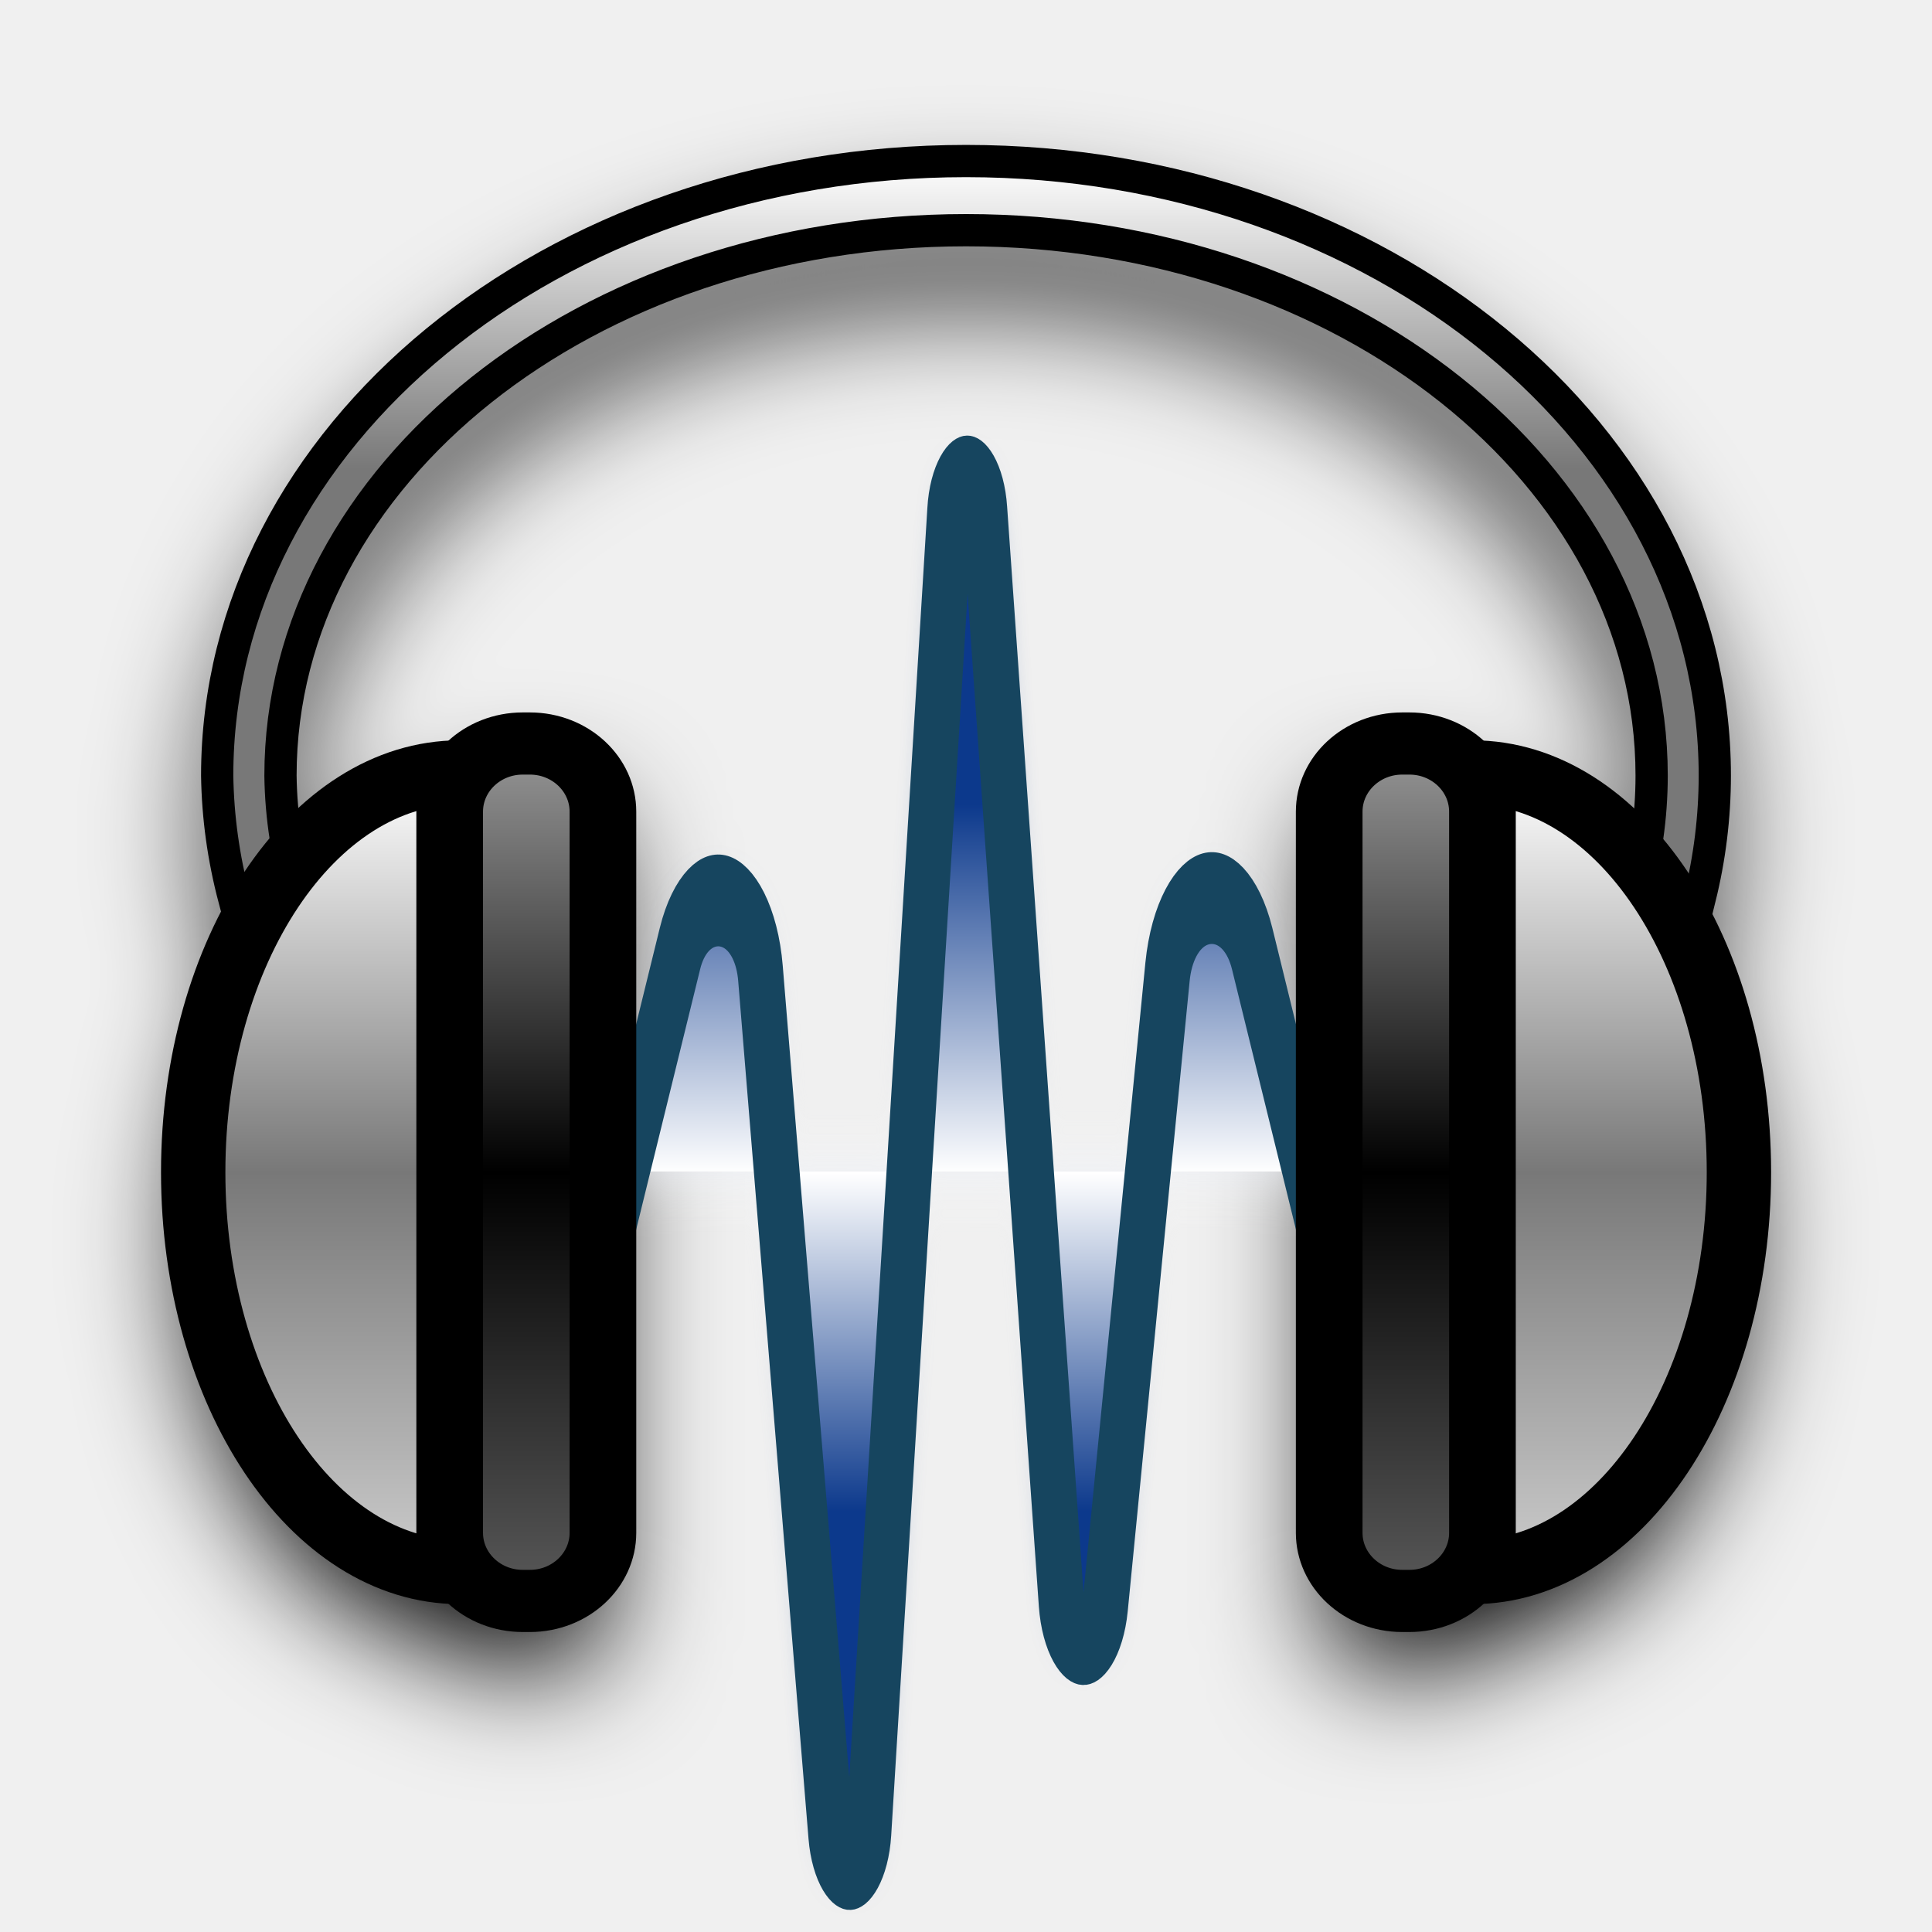
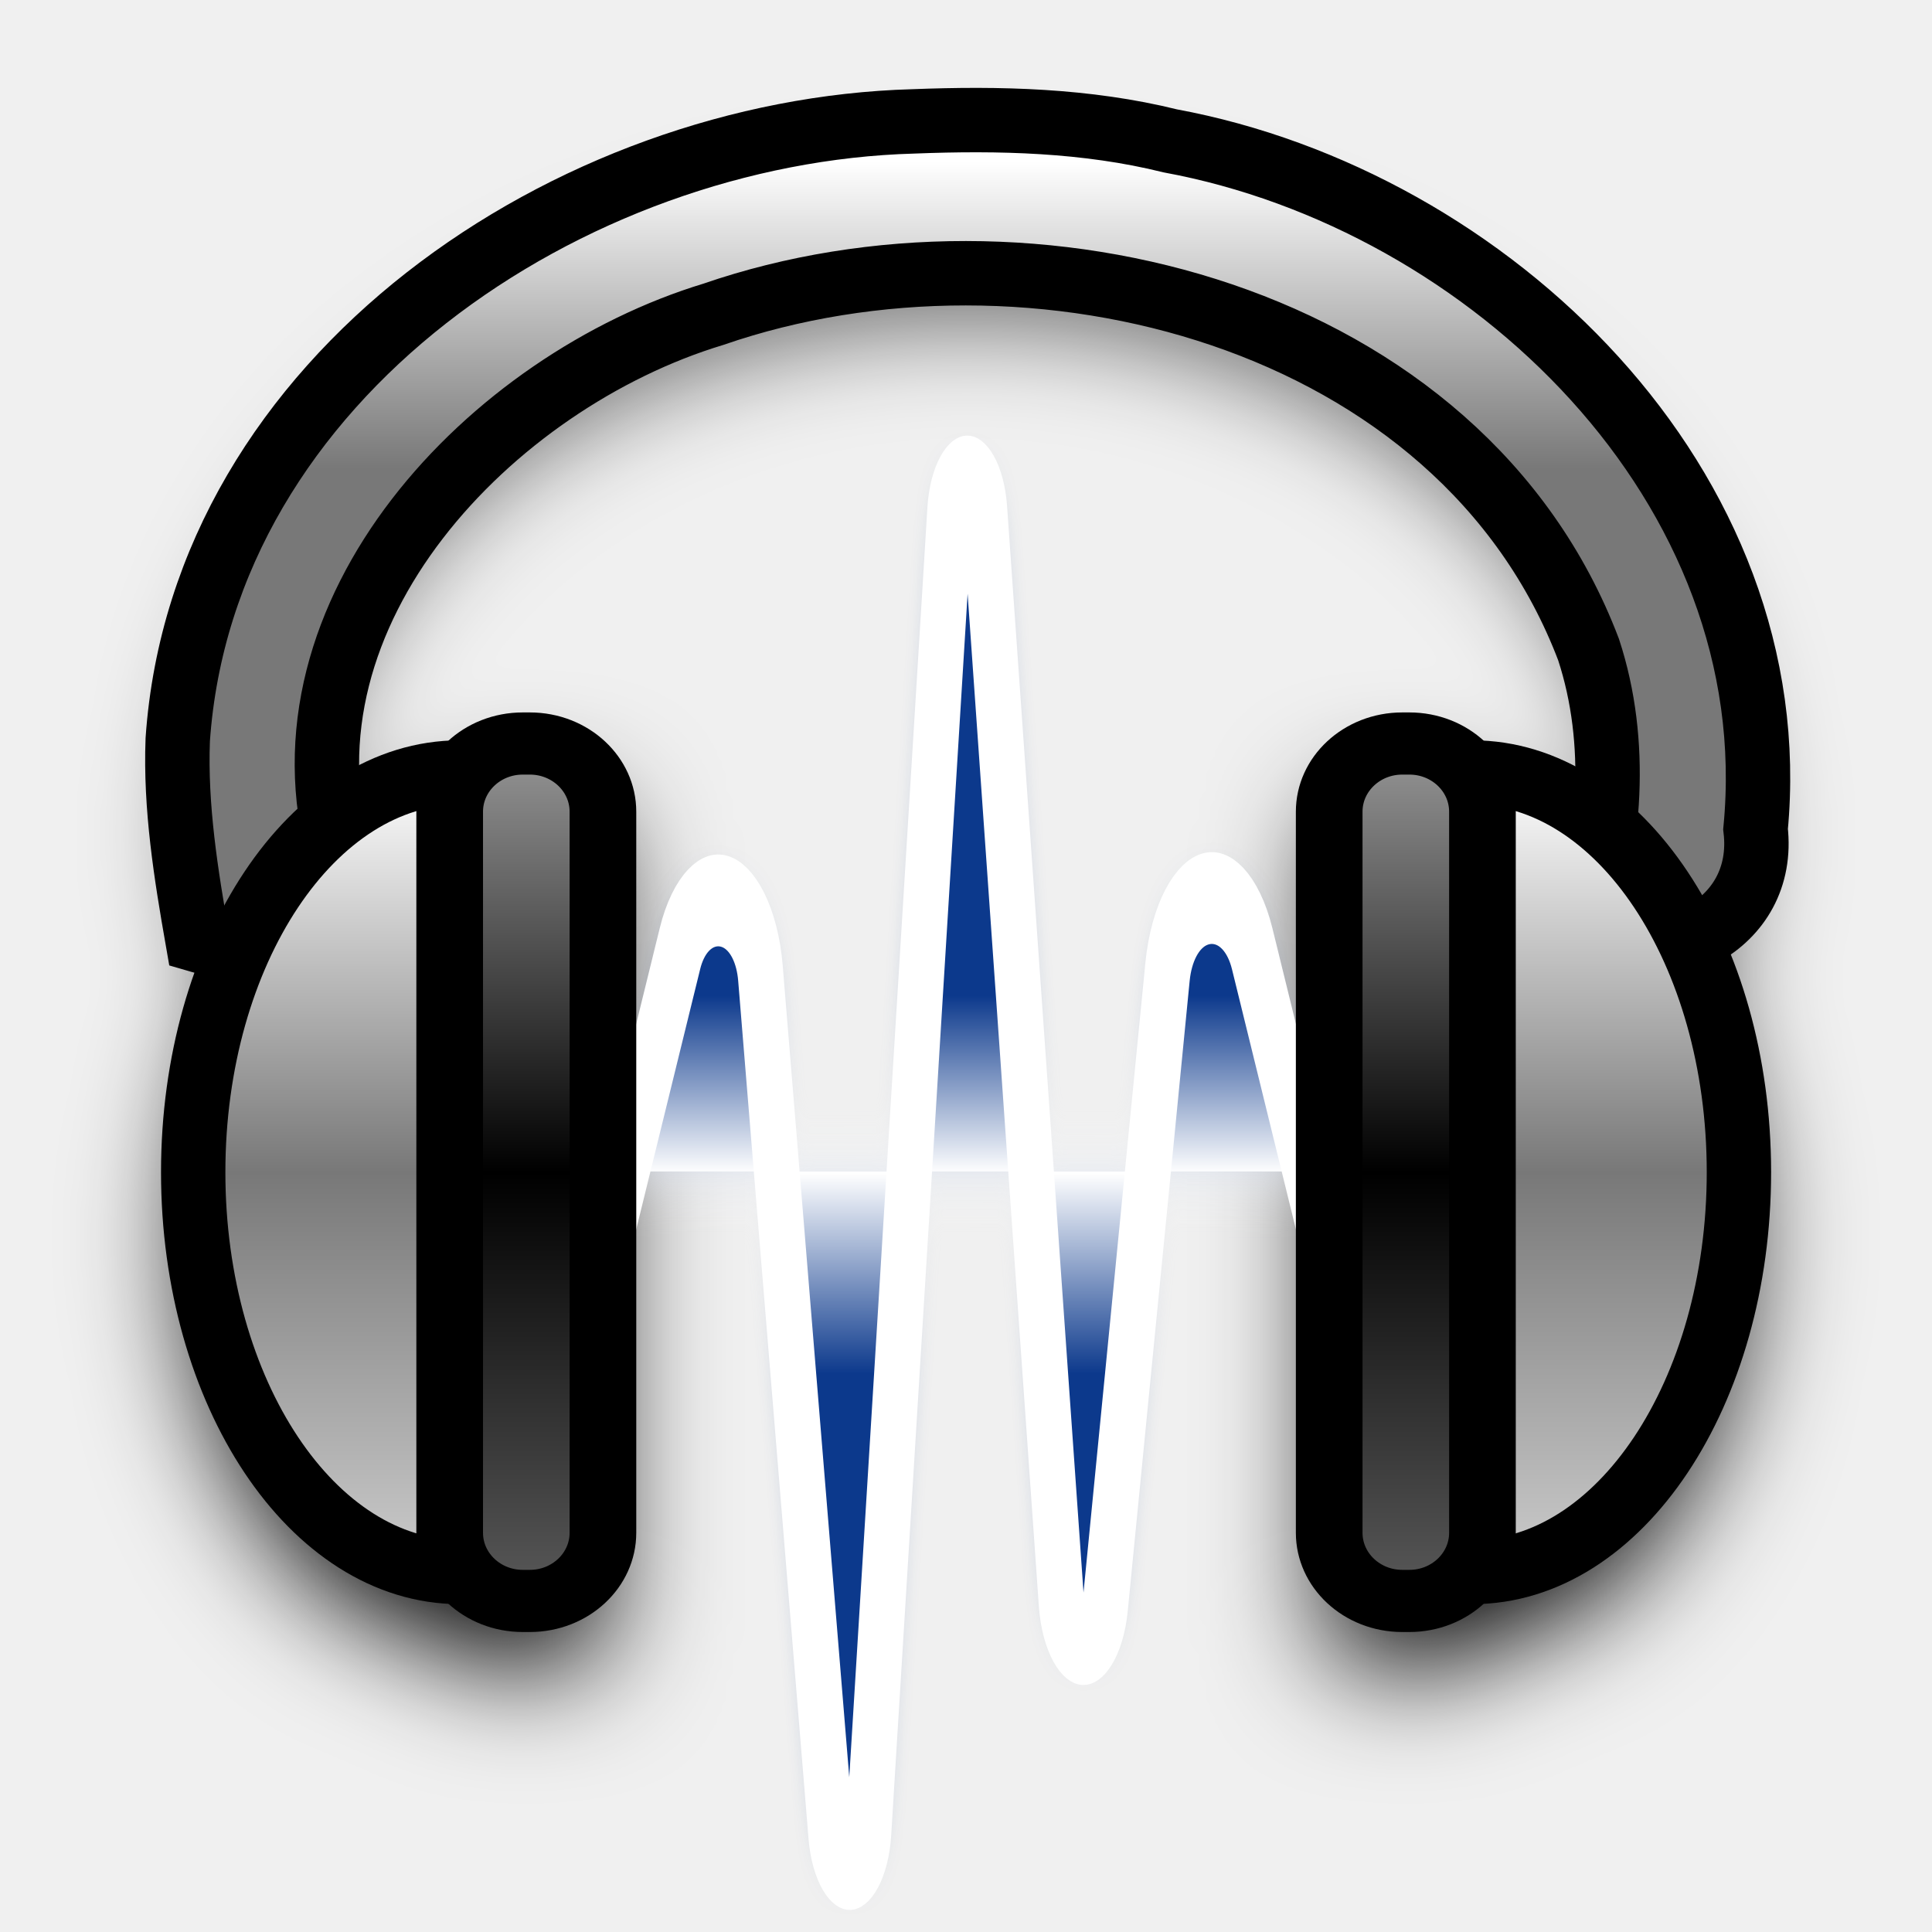
<svg xmlns="http://www.w3.org/2000/svg" xmlns:xlink="http://www.w3.org/1999/xlink" width="12mm" height="12mm" viewBox="0 0 12 12" version="1.1" id="svg1">
  <defs id="defs1">
    <linearGradient id="linearGradient4">
      <stop style="stop-color:#000000;stop-opacity:1;" offset="0" id="stop7" />
      <stop style="stop-color:#000000;stop-opacity:1;" offset="1" id="stop8" />
    </linearGradient>
    <linearGradient id="linearGradient26">
-       <stop style="stop-color:#0c398c;stop-opacity:1;" offset="0.234" id="stop26" />
+       <stop style="stop-color:#0c398c;stop-opacity:1;" offset="0.372" id="stop26" />
      <stop style="stop-color:#ffffff;stop-opacity:1;" offset="0.5" id="stop28" />
-       <stop style="stop-color:#0c398c;stop-opacity:1;" offset="0.744" id="stop27" />
+       <stop style="stop-color:#0c398c;stop-opacity:1;" offset="0.645" id="stop27" />
    </linearGradient>
    <linearGradient id="linearGradient24">
      <stop style="stop-color:#ffffff;stop-opacity:1;" offset="0" id="stop22" />
      <stop style="stop-color:#787878;stop-opacity:1;" offset="0.5" id="stop23" />
      <stop style="stop-color:#cccccc;stop-opacity:1;" offset="1" id="stop24" />
    </linearGradient>
    <linearGradient id="linearGradient18">
      <stop style="stop-color:#ffffff;stop-opacity:1;" offset="0" id="stop18" />
      <stop style="stop-color:#787878;stop-opacity:1;" offset="0.382" id="stop19" />
    </linearGradient>
    <linearGradient id="linearGradient3">
      <stop style="stop-color:#8d8d8d;stop-opacity:1;" offset="0" id="stop4" />
      <stop style="stop-color:#000000;stop-opacity:1;" offset="0.5" id="stop6" />
      <stop style="stop-color:#545454;stop-opacity:1;" offset="1" id="stop5" />
    </linearGradient>
    <linearGradient id="linearGradient1">
      <stop style="stop-color:#ffffff;stop-opacity:1;" offset="0" id="stop1" />
      <stop style="stop-color:#787878;stop-opacity:1;" offset="0.5" id="stop3" />
      <stop style="stop-color:#cccccc;stop-opacity:1;" offset="1" id="stop2" />
    </linearGradient>
    <linearGradient xlink:href="#linearGradient1" id="linearGradient2" x1="1" y1="6" x2="1" y2="12" gradientUnits="userSpaceOnUse" />
    <linearGradient xlink:href="#linearGradient3" id="linearGradient5" x1="2.5" y1="6.203" x2="2.5" y2="11.797" gradientUnits="userSpaceOnUse" />
    <linearGradient xlink:href="#linearGradient24" id="linearGradient6" gradientUnits="userSpaceOnUse" x1="1" y1="6" x2="1" y2="12" />
    <linearGradient xlink:href="#linearGradient3" id="linearGradient7" gradientUnits="userSpaceOnUse" x1="2.5" y1="6.203" x2="2.5" y2="11.797" />
    <filter style="color-interpolation-filters:sRGB" id="filter18" x="-0.092" y="-0.098" width="1.183" height="1.197">
      <feGaussianBlur stdDeviation="0.443" id="feGaussianBlur18" />
    </filter>
-     <linearGradient xlink:href="#linearGradient18" id="linearGradient19" x1="6" y1="0.811" x2="6" y2="6.852" gradientUnits="userSpaceOnUse" />
+     <linearGradient xlink:href="#linearGradient18" id="linearGradient19" x1="6" y1="0.811" x2="6" y2="6.852" gradientUnits="userSpaceOnUse" gradientTransform="matrix(0.8276533,0,0,0.8275944,1.034476,0.3290429)" />
    <linearGradient xlink:href="#linearGradient26" id="linearGradient27" x1="6" y1="5.848" x2="6" y2="10.964" gradientUnits="userSpaceOnUse" />
    <filter style="color-interpolation-filters:sRGB" id="filter5" x="-0.052" y="-0.053" width="1.104" height="1.107">
      <feGaussianBlur stdDeviation="0.111" id="feGaussianBlur5" />
    </filter>
    <linearGradient xlink:href="#linearGradient4" id="linearGradient8" x1="1.542" y1="7.217" x2="1.542" y2="10.783" gradientUnits="userSpaceOnUse" />
  </defs>
  <g id="g5" transform="matrix(0.8276533,0,0,0.8275944,1.034476,0.7288626)" style="fill:#000000;fill-opacity:1;stroke:none;stroke-width:1.208;stroke-opacity:1;filter:url(#filter18)">
    <g id="g3" transform="translate(0.199817,-0.5999283)" style="fill:#000000;fill-opacity:1;stroke:none;stroke-width:0.483;stroke-dasharray:none;stroke-opacity:1">
      <path id="path1" style="fill:#000000;fill-opacity:1;stroke:none;stroke-width:0.483;stroke-linecap:square;stroke-dasharray:none;stroke-opacity:1" d="M 2,6 C 0.896,6 2.5037345e-4,7.343 1.8300463e-4,9 2.5044708e-4,10.657 0.896,12 2,12 V 7.383 Z" />
      <path style="fill:#000000;fill-opacity:1;stroke:none;stroke-width:0.435;stroke-linecap:square;stroke-dasharray:none;stroke-opacity:1" id="rect1" width="1" height="6" x="2" y="6" d="M 2.265,6 H 2.735 A 0.265,0.265 45 0 1 3,6.265 V 11.735 A 0.265,0.265 135 0 1 2.735,12 H 2.265 A 0.265,0.265 45 0 1 2,11.735 l 0,-5.471 A 0.265,0.265 135 0 1 2.265,6 Z" transform="matrix(1.150013,0,0,1.072506,-0.3750317,-0.6525553)" />
    </g>
    <g id="g3-3" transform="matrix(-1,0,0,1,11.80018,-0.5999283)" style="fill:#000000;fill-opacity:1;stroke:none;stroke-width:0.483;stroke-dasharray:none;stroke-opacity:1">
      <path id="path1-6" style="fill:#000000;fill-opacity:1;stroke:none;stroke-width:0.483;stroke-linecap:square;stroke-dasharray:none;stroke-opacity:1" d="M 2,6 C 0.896,6 2.5037345e-4,7.343 1.8300463e-4,9 2.5044708e-4,10.657 0.896,12 2,12 V 7.383 Z" />
      <path style="fill:#000000;fill-opacity:1;stroke:none;stroke-width:0.435;stroke-linecap:square;stroke-dasharray:none;stroke-opacity:1" id="rect1-0" width="1" height="6" x="2" y="6" d="M 2.265,6 H 2.735 A 0.265,0.265 45 0 1 3,6.265 V 11.735 A 0.265,0.265 135 0 1 2.735,12 H 2.265 A 0.265,0.265 45 0 1 2,11.735 l 0,-5.471 A 0.265,0.265 135 0 1 2.265,6 Z" transform="matrix(1.150013,0,0,1.072506,-0.3750317,-0.6525553)" />
    </g>
    <path id="path6" style="fill:#000000;fill-opacity:1;stroke:none;stroke-width:0.483;stroke-linecap:square;stroke-dasharray:none;stroke-opacity:1" d="M 6,0.811 A 5.62,4.613 0 0 0 0.38,5.424 5.62,4.613 0 0 0 0.508,6.347 H 1 A 5.145,4.094 0 0 1 0.855,5.424 5.145,4.094 0 0 1 6,1.33 5.145,4.094 0 0 1 11.145,5.424 5.145,4.094 0 0 1 11.012,6.347 h 0.493 A 5.62,4.613 0 0 0 11.619,5.424 5.62,4.613 0 0 0 6,0.811 Z" />
  </g>
-   <path id="path15" style="stroke-width:0.242;fill:url(#linearGradient19);fill-opacity:1;stroke:#000000;stroke-linecap:square;stroke-dasharray:none;stroke-opacity:1" d="M 6,0.811 A 5.62,4.613 0 0 0 0.38,5.424 5.62,4.613 0 0 0 0.508,6.347 H 1 A 5.145,4.094 0 0 1 0.855,5.424 5.145,4.094 0 0 1 6,1.33 5.145,4.094 0 0 1 11.145,5.424 5.145,4.094 0 0 1 11.012,6.347 h 0.493 A 5.62,4.613 0 0 0 11.619,5.424 5.62,4.613 0 0 0 6,0.811 Z" transform="matrix(0.8276533,0,0,0.8275944,1.034476,0.3290429)" />
+   <path id="path15" style="fill:url(#linearGradient19);fill-opacity:1;stroke:#000000;stroke-width:0.4;stroke-linecap:square;stroke-dasharray:none;stroke-opacity:1" d="M 5.672,0.754 C 3.547,0.813 1.26,2.336 1.104,4.594 1.088,5.013 1.155,5.429 1.227,5.84 1.594,5.949 2.326,5.875 2.111,5.32 1.68,3.799 3.052,2.37 4.431,1.952 6.4,1.272 9.074,1.948 9.867,4.035 10.057,4.615 10,5.244 9.82,5.818 10.32,6.058 10.976,5.757 10.904,5.15 11.108,3.022 9.25,1.241 7.269,0.875 6.748,0.746 6.206,0.733 5.672,0.754 Z" />
  <g id="g15" transform="matrix(0.8276533,0,0,0.8275944,1.034476,0.3290429)" style="stroke-width:1.208">
    <path style="stroke-width:0.339;fill:url(#linearGradient27);fill-opacity:1;stroke:none;stroke-linecap:square;stroke-dasharray:none;stroke-opacity:1;filter:url(#filter5)" d="M 3.442,8.4 3.821,7.641 a 0.344,0.344 8.551 0 1 0.647,0.097 l 0.505,3.028 a 0.154,0.154 178.831 0 0 0.305,-0.006 L 5.869,6.04 a 0.142,0.142 179.497 0 1 0.281,-0.002 l 0.553,3.873 a 0.181,0.181 1.59 0 0 0.357,0.01 L 7.498,7.733 a 0.363,0.363 172.372 0 1 0.681,-0.091 l 0.379,0.759" id="path2" transform="matrix(1,0,0,2.032418,0,-8.678066)" />
-     <path style="fill:url(#linearGradient27);fill-opacity:1;stroke:#16455f;stroke-width:0.339;stroke-linecap:square;stroke-dasharray:none;stroke-opacity:1" d="M 3.442,8.4 3.853,7.577 a 0.321,0.321 8.551 0 1 0.604,0.091 L 4.985,10.837 a 0.144,0.144 178.831 0 0 0.285,-0.006 L 5.878,5.969 a 0.132,0.132 179.497 0 1 0.262,-0.002 l 0.574,4.015 a 0.169,0.169 1.59 0 0 0.333,0.009 L 7.512,7.662 a 0.339,0.339 172.372 0 1 0.635,-0.085 l 0.411,0.823" id="path10" transform="matrix(1,0,0,2.032418,0,-8.678066)" />
+     <path style="fill:url(#linearGradient27);fill-opacity:1;stroke:#ffffff;stroke-width:0.339;stroke-linecap:square;stroke-dasharray:none;stroke-opacity:1" d="M 3.442,8.4 3.853,7.577 a 0.321,0.321 8.551 0 1 0.604,0.091 L 4.985,10.837 a 0.144,0.144 178.831 0 0 0.285,-0.006 L 5.878,5.969 a 0.132,0.132 179.497 0 1 0.262,-0.002 l 0.574,4.015 a 0.169,0.169 1.59 0 0 0.333,0.009 L 7.512,7.662 a 0.339,0.339 172.372 0 1 0.635,-0.085 l 0.411,0.823" id="path10" transform="matrix(1,0,0,2.032418,0,-8.678066)" />
    <g id="g12" transform="translate(0.199817,-0.5999283)" style="stroke:#000000;stroke-width:0.483;stroke-dasharray:none;stroke-opacity:1">
      <path id="path11" style="fill:url(#linearGradient2);stroke:#000000;stroke-width:0.483;stroke-linecap:square;stroke-dasharray:none;stroke-opacity:1" d="M 2,6 C 0.896,6 2.5037345e-4,7.343 1.8300463e-4,9 2.5044708e-4,10.657 0.896,12 2,12 V 7.383 Z" />
      <path style="fill:url(#linearGradient5);stroke:#000000;stroke-width:0.435;stroke-linecap:square;stroke-dasharray:none;stroke-opacity:1" id="path12" width="1" height="6" x="2" y="6" transform="matrix(1.150013,0,0,1.072506,-0.3750317,-0.6525553)" d="m 2.477,6 h 0.046 A 0.477,0.477 45 0 1 3,6.477 V 11.523 A 0.477,0.477 135 0 1 2.523,12 H 2.477 A 0.477,0.477 45 0 1 2,11.523 l 0,-5.046 A 0.477,0.477 135 0 1 2.477,6 Z" />
    </g>
    <g id="g14" transform="matrix(-1,0,0,1,11.80018,-0.5999283)" style="stroke:url(#linearGradient8);stroke-width:0.483;stroke-dasharray:none;stroke-opacity:1">
      <path id="path13" style="fill:url(#linearGradient6);stroke:url(#linearGradient8);stroke-width:0.483;stroke-linecap:square;stroke-dasharray:none;stroke-opacity:1" d="M 2,6 C 0.896,6 2.5037345e-4,7.343 1.8300463e-4,9 2.5044708e-4,10.657 0.896,12 2,12 V 7.383 Z" />
      <path style="fill:url(#linearGradient7);stroke:url(#linearGradient8);stroke-width:0.435;stroke-linecap:square;stroke-dasharray:none;stroke-opacity:1" id="path14" width="1" height="6" x="2" y="6" d="m 2.477,6 h 0.046 A 0.477,0.477 45 0 1 3,6.477 V 11.523 A 0.477,0.477 135 0 1 2.523,12 H 2.477 A 0.477,0.477 45 0 1 2,11.523 l 0,-5.046 A 0.477,0.477 135 0 1 2.477,6 Z" transform="matrix(1.150013,0,0,1.072506,-0.3750317,-0.6525553)" />
    </g>
  </g>
</svg>
